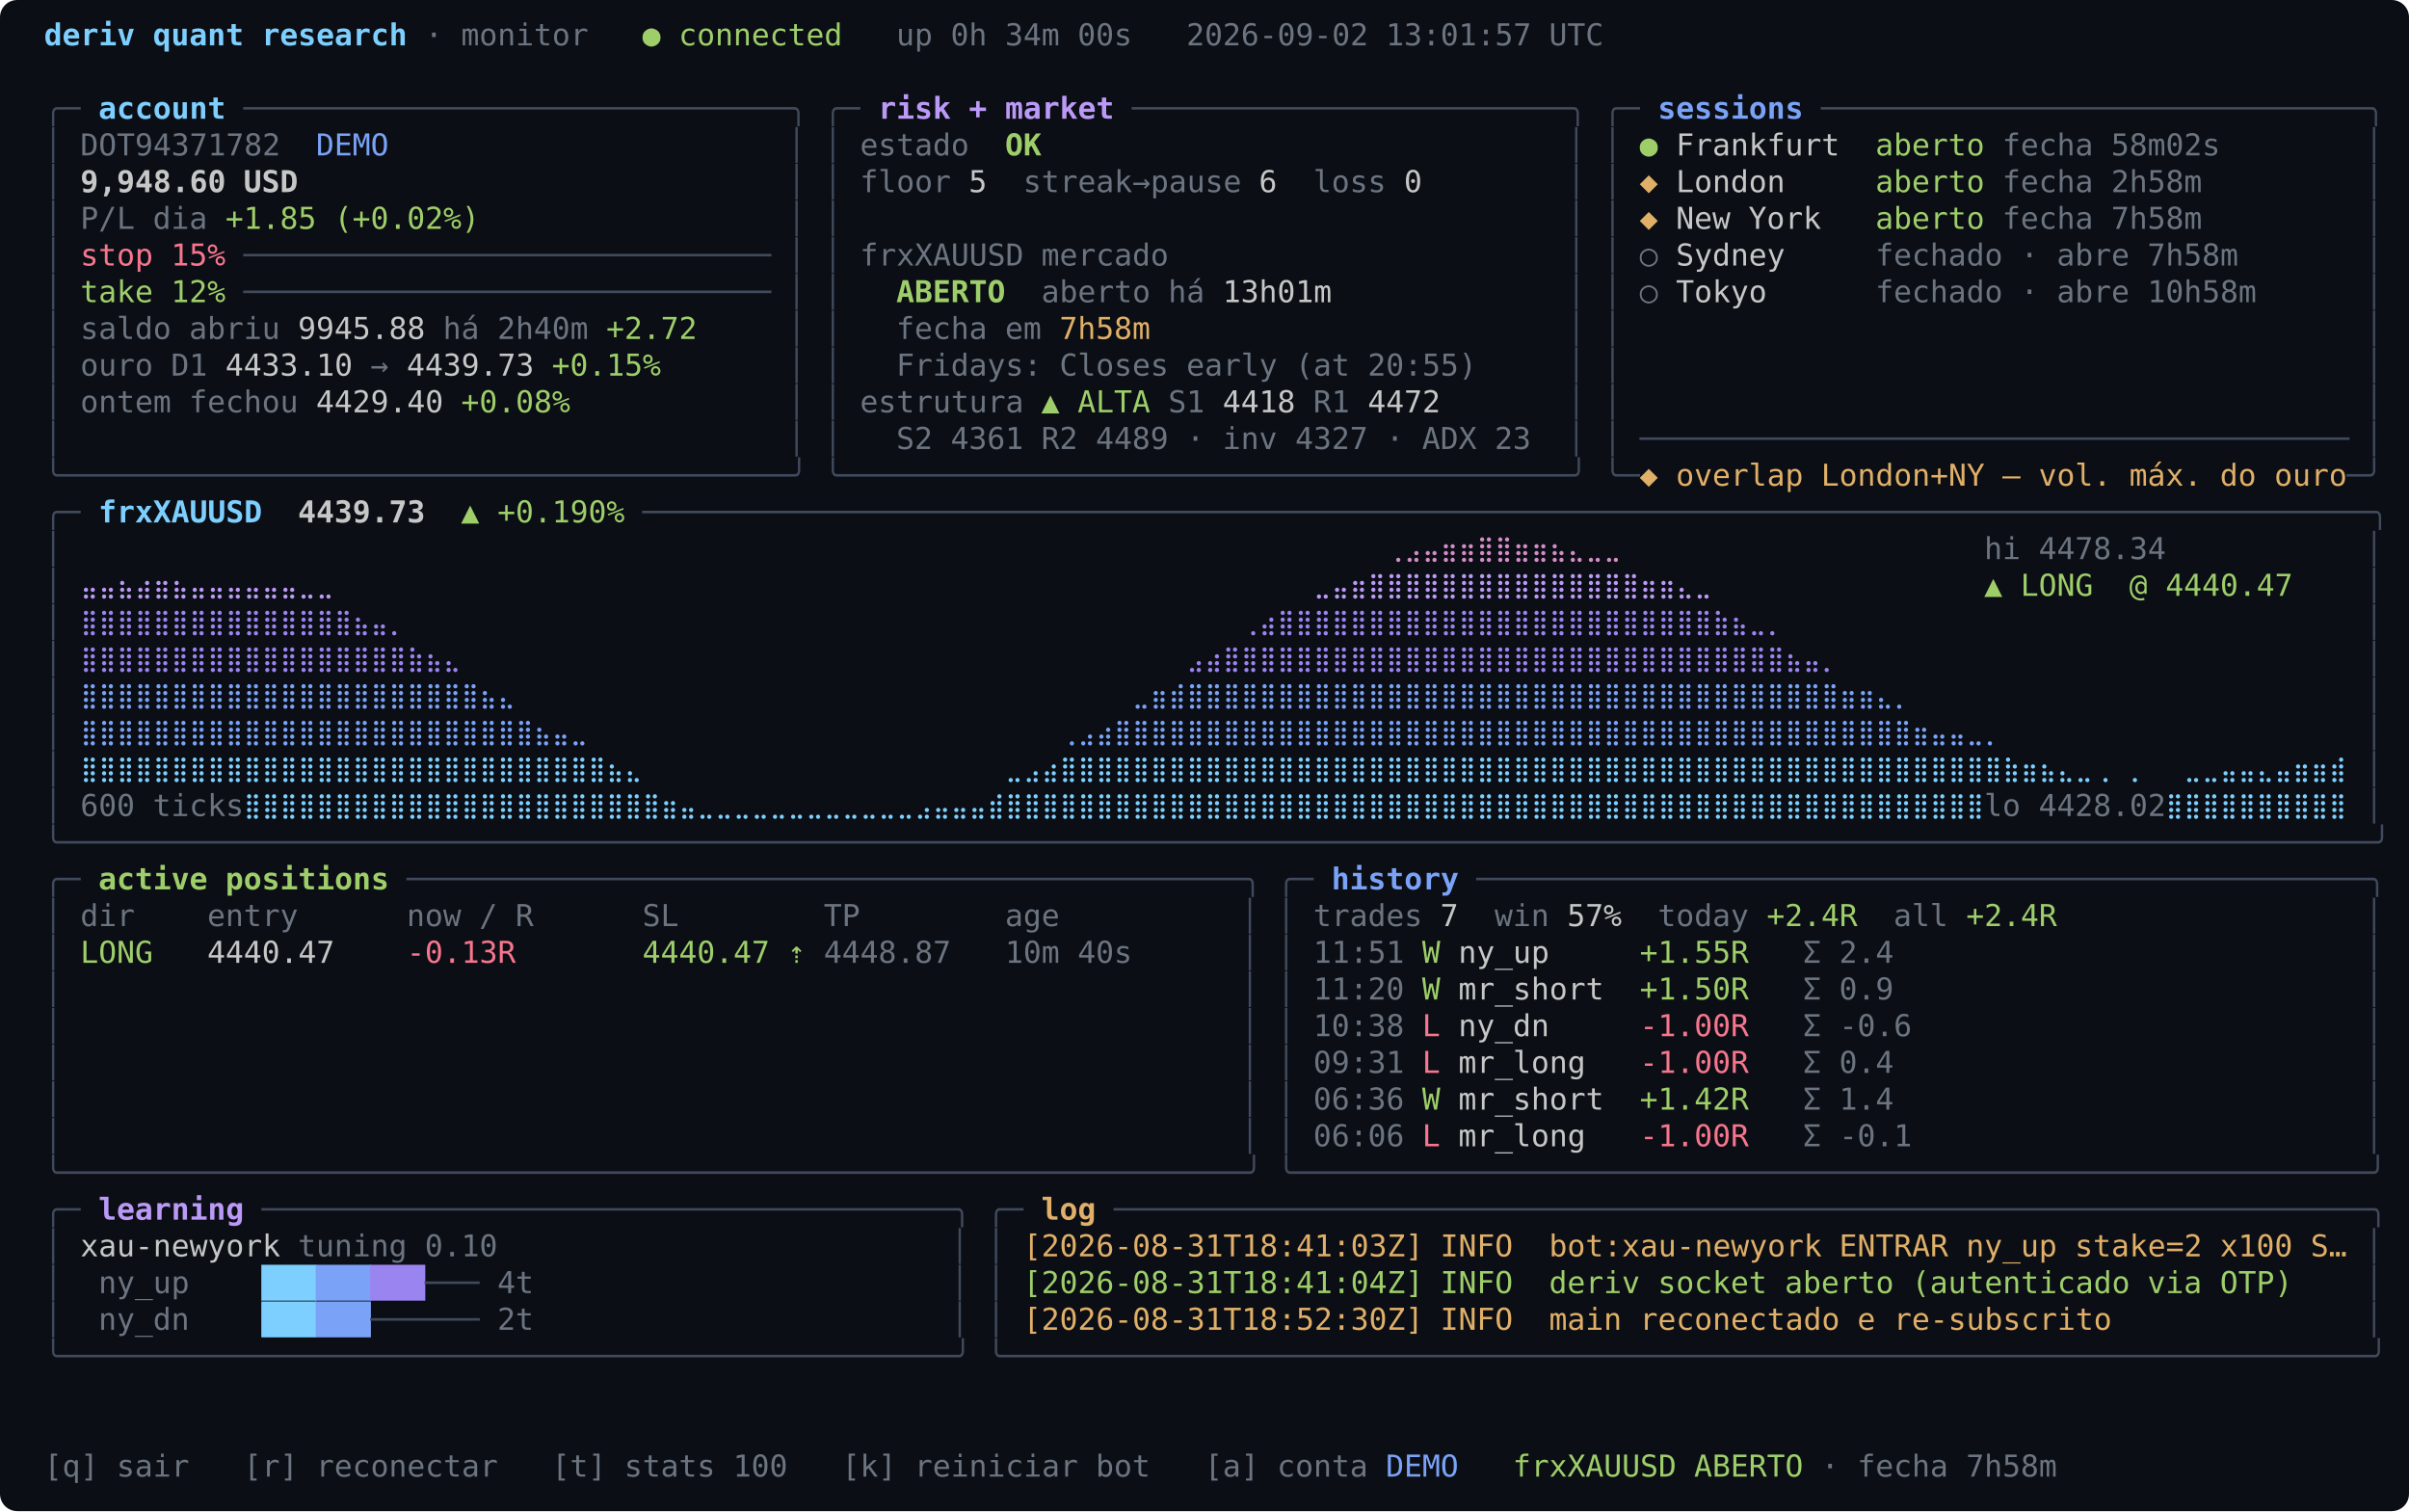
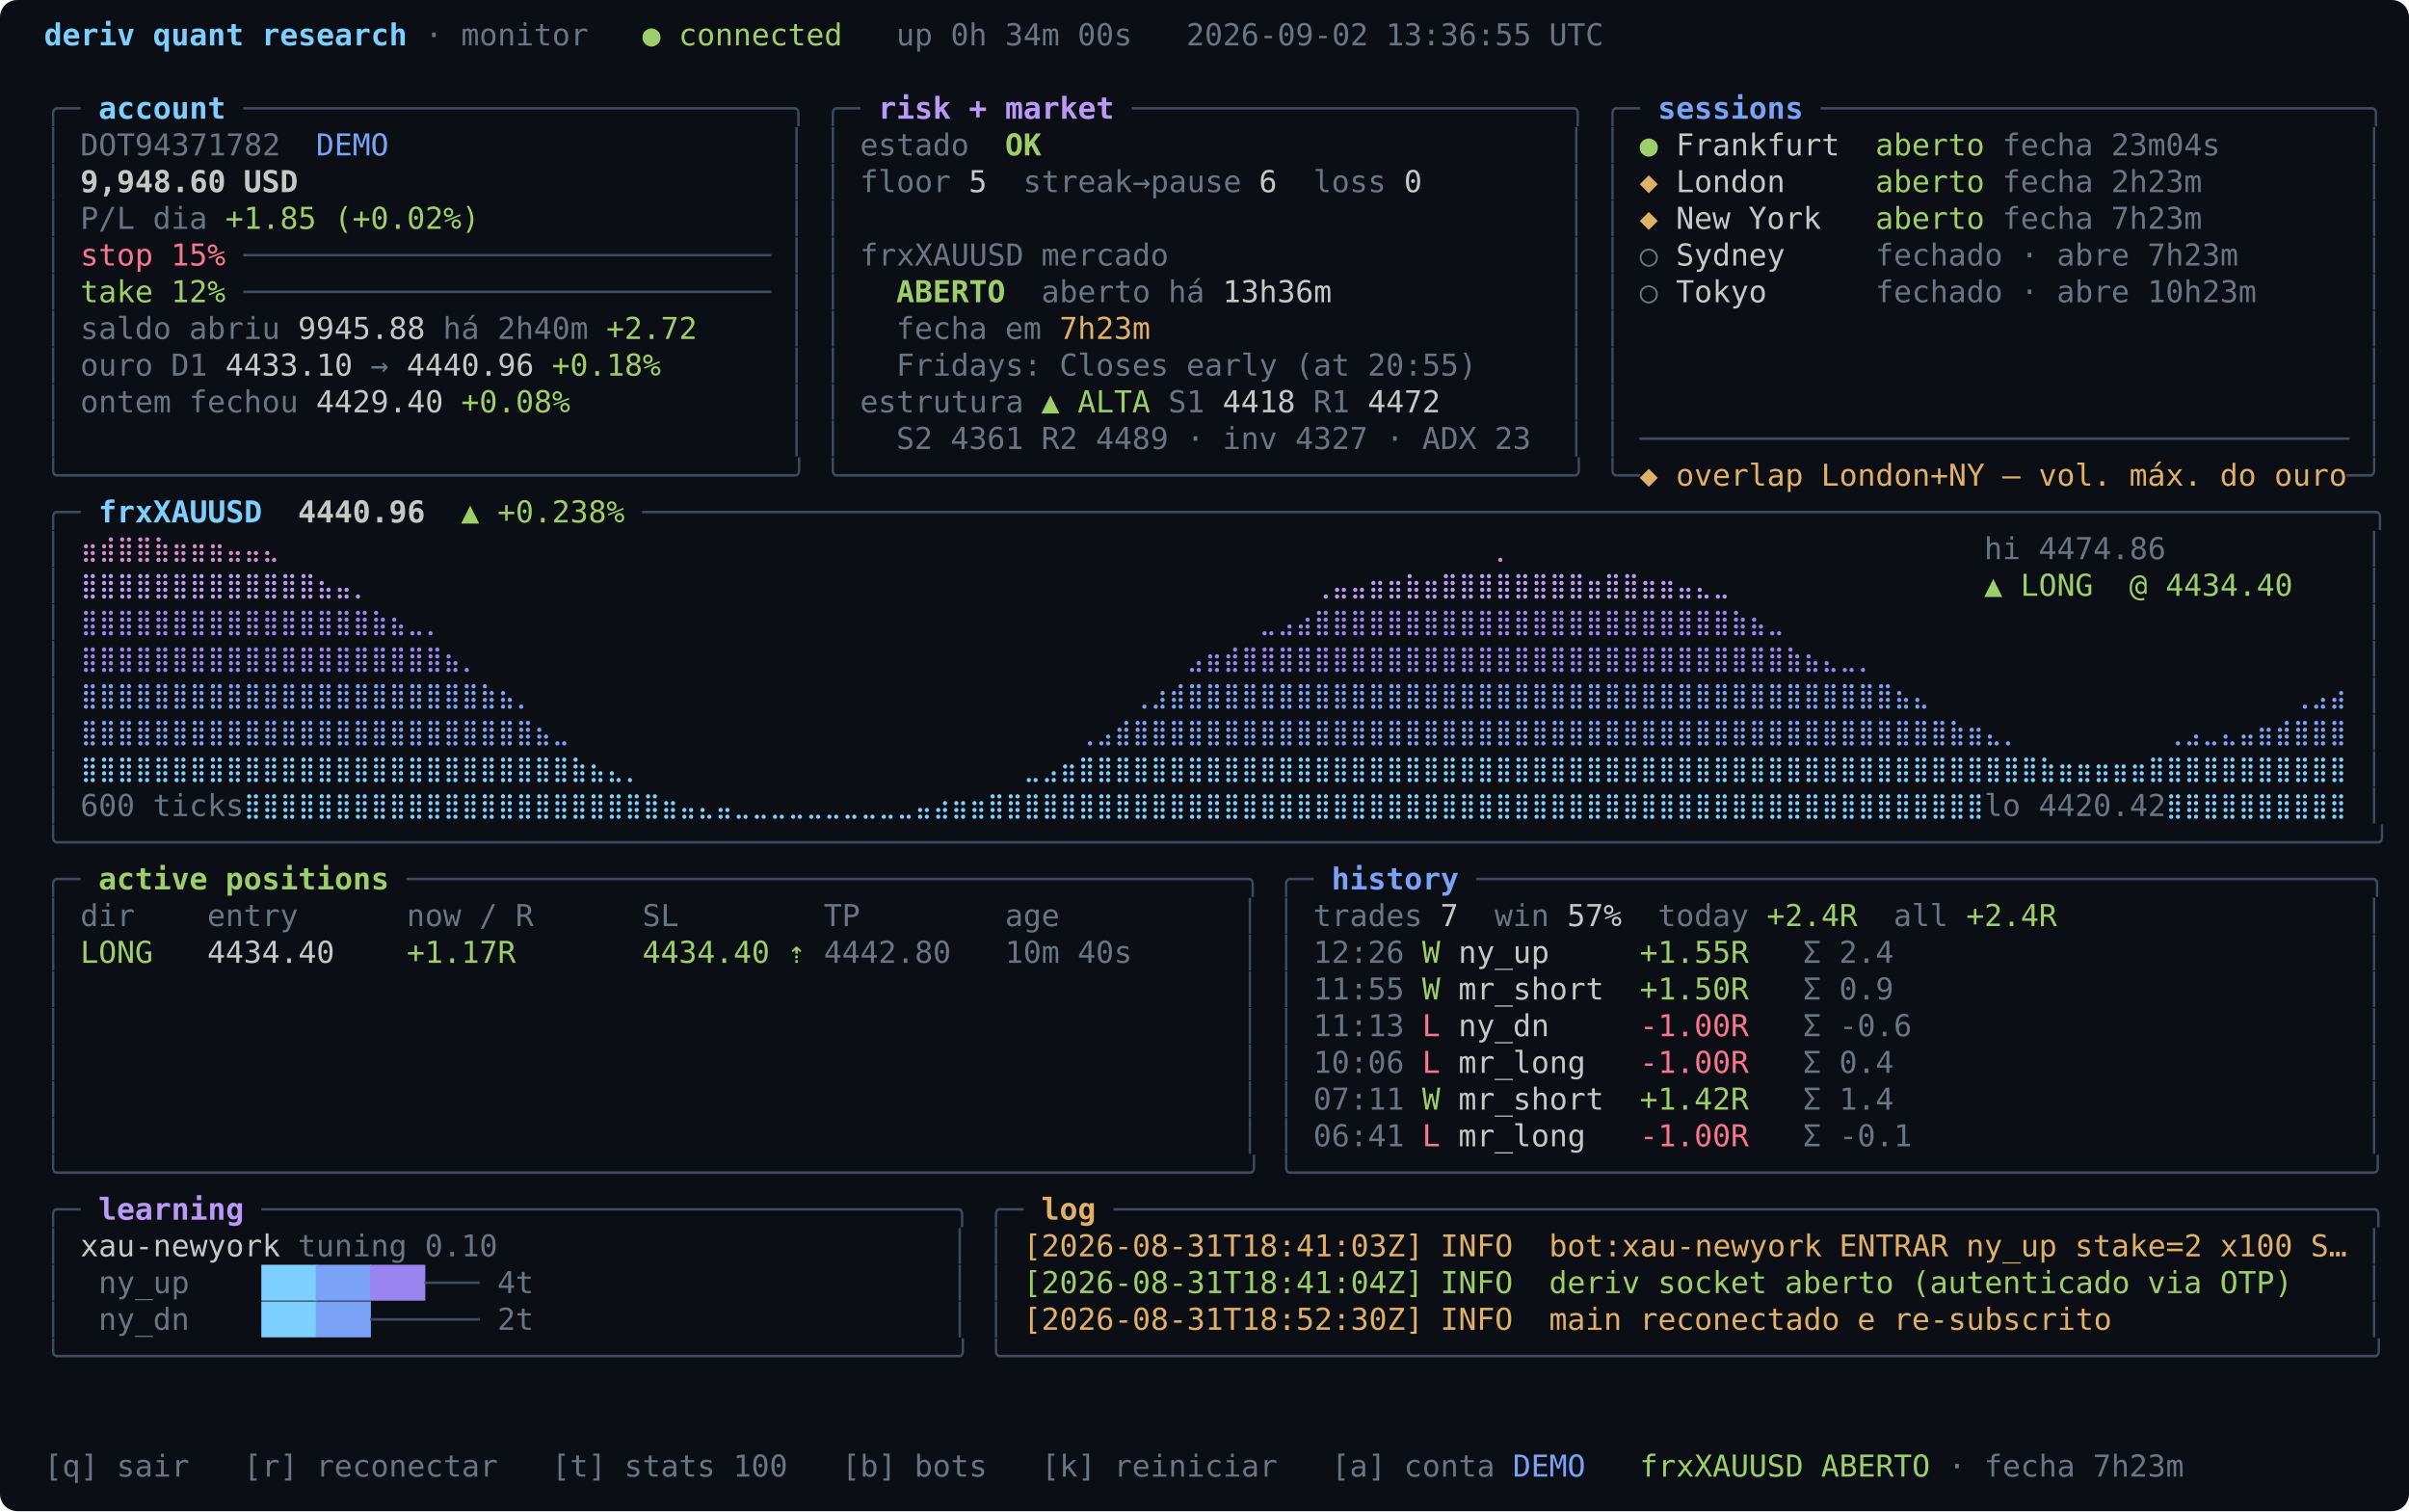
<svg xmlns="http://www.w3.org/2000/svg" width="1116" height="700" viewBox="0 0 1116 700" font-family="ui-monospace, SFMono-Regular, Menlo, Consolas, monospace" font-size="14">
  <rect width="1116" height="700" rx="8" fill="#0b0e14" />
  <g transform="translate(12,8)" xml:space="preserve">
    <text x="8.4" y="13.0" fill="#7dcfff" font-weight="600">deriv</text>
    <text x="58.8" y="13.0" fill="#7dcfff" font-weight="600">quant</text>
    <text x="109.2" y="13.0" fill="#7dcfff" font-weight="600">research</text>
    <text x="184.8" y="13.0" fill="#6b7480">·</text>
    <text x="201.6" y="13.0" fill="#6b7480">monitor</text>
    <text x="285.6" y="13.0" fill="#9ece6a">●</text>
    <text x="302.4" y="13.0" fill="#9ece6a">connected</text>
    <text x="403.2" y="13.0" fill="#6b7480">up</text>
    <text x="428.4" y="13.0" fill="#6b7480">0h</text>
    <text x="453.6" y="13.0" fill="#6b7480">34m</text>
    <text x="487.2" y="13.0" fill="#6b7480">00s</text>
    <text x="537.6" y="13.0" fill="#6b7480">2026-09-02</text>
-     <text x="630.0" y="13.0" fill="#6b7480">13:01:57</text>
+     <text x="630.0" y="13.0" fill="#6b7480">13:36:55</text>
    <text x="705.6" y="13.0" fill="#6b7480">UTC</text>
    <text x="8.4" y="47.0" fill="#404a5c">╭─</text>
    <text x="33.6" y="47.0" fill="#7dcfff" font-weight="600">account</text>
    <text x="100.8" y="47.0" fill="#404a5c">──────────────────────────────╮</text>
    <text x="369.6" y="47.0" fill="#404a5c">╭─</text>
    <text x="394.8" y="47.0" fill="#bb9af7" font-weight="600">risk</text>
    <text x="436.8" y="47.0" fill="#bb9af7" font-weight="600">+</text>
    <text x="453.6" y="47.0" fill="#bb9af7" font-weight="600">market</text>
    <text x="512.4" y="47.0" fill="#404a5c">────────────────────────╮</text>
    <text x="730.8" y="47.0" fill="#404a5c">╭─</text>
    <text x="756.0" y="47.0" fill="#7aa2f7" font-weight="600">sessions</text>
    <text x="831.6" y="47.0" fill="#404a5c">──────────────────────────────╮</text>
    <text x="8.4" y="64.0" fill="#404a5c">│</text>
    <text x="25.2" y="64.0" fill="#6b7480">DOT94371782</text>
    <text x="134.4" y="64.0" fill="#7aa2f7">DEMO</text>
    <text x="352.8" y="64.0" fill="#404a5c">│</text>
    <text x="369.6" y="64.0" fill="#404a5c">│</text>
    <text x="386.4" y="64.0" fill="#6b7480">estado</text>
    <text x="453.6" y="64.0" fill="#9ece6a" font-weight="600">OK</text>
    <text x="714.0" y="64.0" fill="#404a5c">│</text>
    <text x="730.8" y="64.0" fill="#404a5c">│</text>
    <text x="747.6" y="64.0" fill="#9ece6a">●</text>
    <text x="764.4" y="64.0" fill="#c5c8c6">Frankfurt</text>
    <text x="856.8" y="64.0" fill="#9ece6a">aberto</text>
    <text x="915.6" y="64.0" fill="#6b7480">fecha</text>
-     <text x="966.0" y="64.0" fill="#6b7480">58m02s</text>
+     <text x="966.0" y="64.0" fill="#6b7480">23m04s</text>
    <text x="1083.6" y="64.0" fill="#404a5c">│</text>
    <text x="8.4" y="81.0" fill="#404a5c">│</text>
    <text x="25.2" y="81.0" fill="#c5c8c6" font-weight="600">9,948.60</text>
    <text x="100.8" y="81.0" fill="#c5c8c6" font-weight="600">USD</text>
    <text x="352.8" y="81.0" fill="#404a5c">│</text>
    <text x="369.6" y="81.0" fill="#404a5c">│</text>
    <text x="386.4" y="81.0" fill="#6b7480">floor</text>
    <text x="436.8" y="81.0" fill="#c5c8c6">5</text>
    <text x="462.0" y="81.0" fill="#6b7480">streak→pause</text>
    <text x="571.2" y="81.0" fill="#c5c8c6">6</text>
    <text x="596.4" y="81.0" fill="#6b7480">loss</text>
    <text x="638.4" y="81.0" fill="#c5c8c6">0</text>
    <text x="714.0" y="81.0" fill="#404a5c">│</text>
    <text x="730.8" y="81.0" fill="#404a5c">│</text>
    <text x="747.6" y="81.0" fill="#e0af68">◆</text>
    <text x="764.4" y="81.0" fill="#c5c8c6">London</text>
    <text x="856.8" y="81.0" fill="#9ece6a">aberto</text>
    <text x="915.6" y="81.0" fill="#6b7480">fecha</text>
-     <text x="966.0" y="81.0" fill="#6b7480">2h58m</text>
+     <text x="966.0" y="81.0" fill="#6b7480">2h23m</text>
    <text x="1083.6" y="81.0" fill="#404a5c">│</text>
    <text x="8.4" y="98.0" fill="#404a5c">│</text>
    <text x="25.2" y="98.0" fill="#6b7480">P/L</text>
    <text x="58.8" y="98.0" fill="#6b7480">dia</text>
    <text x="92.4" y="98.0" fill="#9ece6a">+1.85</text>
    <text x="142.8" y="98.0" fill="#9ece6a">(+0.02%)</text>
    <text x="352.8" y="98.0" fill="#404a5c">│</text>
    <text x="369.6" y="98.0" fill="#404a5c">│</text>
    <text x="714.0" y="98.0" fill="#404a5c">│</text>
    <text x="730.8" y="98.0" fill="#404a5c">│</text>
    <text x="747.6" y="98.0" fill="#e0af68">◆</text>
    <text x="764.4" y="98.0" fill="#c5c8c6">New</text>
    <text x="798.0" y="98.0" fill="#c5c8c6">York</text>
    <text x="856.8" y="98.0" fill="#9ece6a">aberto</text>
    <text x="915.6" y="98.0" fill="#6b7480">fecha</text>
-     <text x="966.0" y="98.0" fill="#6b7480">7h58m</text>
+     <text x="966.0" y="98.0" fill="#6b7480">7h23m</text>
    <text x="1083.6" y="98.0" fill="#404a5c">│</text>
    <text x="8.4" y="115.0" fill="#404a5c">│</text>
    <text x="25.2" y="115.0" fill="#f7768e">stop</text>
    <text x="67.2" y="115.0" fill="#f7768e">15%</text>
    <text x="100.8" y="115.0" fill="#404a5c">─────────────────────────────</text>
    <text x="352.8" y="115.0" fill="#404a5c">│</text>
    <text x="369.6" y="115.0" fill="#404a5c">│</text>
    <text x="386.4" y="115.0" fill="#6b7480">frxXAUUSD</text>
    <text x="470.4" y="115.0" fill="#6b7480">mercado</text>
    <text x="714.0" y="115.0" fill="#404a5c">│</text>
    <text x="730.8" y="115.0" fill="#404a5c">│</text>
    <text x="747.6" y="115.0" fill="#6b7480">○</text>
    <text x="764.4" y="115.0" fill="#c5c8c6">Sydney</text>
    <text x="856.8" y="115.0" fill="#6b7480">fechado</text>
    <text x="924.0" y="115.0" fill="#6b7480">·</text>
    <text x="940.8" y="115.0" fill="#6b7480">abre</text>
-     <text x="982.8" y="115.0" fill="#6b7480">7h58m</text>
+     <text x="982.8" y="115.0" fill="#6b7480">7h23m</text>
    <text x="1083.6" y="115.0" fill="#404a5c">│</text>
    <text x="8.4" y="132.0" fill="#404a5c">│</text>
    <text x="25.2" y="132.0" fill="#9ece6a">take</text>
    <text x="67.2" y="132.0" fill="#9ece6a">12%</text>
    <text x="100.8" y="132.0" fill="#404a5c">─────────────────────────────</text>
    <text x="352.8" y="132.0" fill="#404a5c">│</text>
    <text x="369.6" y="132.0" fill="#404a5c">│</text>
    <text x="403.2" y="132.0" fill="#9ece6a" font-weight="600">ABERTO</text>
    <text x="470.4" y="132.0" fill="#6b7480">aberto</text>
    <text x="529.2" y="132.0" fill="#6b7480">há</text>
-     <text x="554.4" y="132.0" fill="#c5c8c6">13h01m</text>
+     <text x="554.4" y="132.0" fill="#c5c8c6">13h36m</text>
    <text x="714.0" y="132.0" fill="#404a5c">│</text>
    <text x="730.8" y="132.0" fill="#404a5c">│</text>
    <text x="747.6" y="132.0" fill="#6b7480">○</text>
    <text x="764.4" y="132.0" fill="#c5c8c6">Tokyo</text>
    <text x="856.8" y="132.0" fill="#6b7480">fechado</text>
    <text x="924.0" y="132.0" fill="#6b7480">·</text>
    <text x="940.8" y="132.0" fill="#6b7480">abre</text>
-     <text x="982.8" y="132.0" fill="#6b7480">10h58m</text>
+     <text x="982.8" y="132.0" fill="#6b7480">10h23m</text>
    <text x="1083.6" y="132.0" fill="#404a5c">│</text>
    <text x="8.4" y="149.0" fill="#404a5c">│</text>
    <text x="25.2" y="149.0" fill="#6b7480">saldo</text>
    <text x="75.6" y="149.0" fill="#6b7480">abriu</text>
    <text x="126.0" y="149.0" fill="#c5c8c6">9945.88</text>
    <text x="193.2" y="149.0" fill="#6b7480">há</text>
    <text x="218.4" y="149.0" fill="#6b7480">2h40m</text>
    <text x="268.8" y="149.0" fill="#9ece6a">+2.72</text>
    <text x="352.8" y="149.0" fill="#404a5c">│</text>
    <text x="369.6" y="149.0" fill="#404a5c">│</text>
    <text x="403.2" y="149.0" fill="#6b7480">fecha</text>
    <text x="453.6" y="149.0" fill="#6b7480">em</text>
-     <text x="478.8" y="149.0" fill="#e0af68">7h58m</text>
+     <text x="478.8" y="149.0" fill="#e0af68">7h23m</text>
    <text x="714.0" y="149.0" fill="#404a5c">│</text>
    <text x="730.8" y="149.0" fill="#404a5c">│</text>
    <text x="1083.6" y="149.0" fill="#404a5c">│</text>
    <text x="8.4" y="166.0" fill="#404a5c">│</text>
    <text x="25.2" y="166.0" fill="#6b7480">ouro</text>
    <text x="67.2" y="166.0" fill="#6b7480">D1</text>
    <text x="92.4" y="166.0" fill="#c5c8c6">4433.10</text>
    <text x="159.6" y="166.0" fill="#6b7480">→</text>
-     <text x="176.4" y="166.0" fill="#c5c8c6">4439.73</text>
-     <text x="243.6" y="166.0" fill="#9ece6a">+0.15%</text>
+     <text x="176.4" y="166.0" fill="#c5c8c6">4440.96</text>
+     <text x="243.6" y="166.0" fill="#9ece6a">+0.18%</text>
    <text x="352.8" y="166.0" fill="#404a5c">│</text>
    <text x="369.6" y="166.0" fill="#404a5c">│</text>
    <text x="403.2" y="166.0" fill="#6b7480">Fridays:</text>
    <text x="478.8" y="166.0" fill="#6b7480">Closes</text>
    <text x="537.6" y="166.0" fill="#6b7480">early</text>
    <text x="588.0" y="166.0" fill="#6b7480">(at</text>
    <text x="621.6" y="166.0" fill="#6b7480">20:55)</text>
    <text x="714.0" y="166.0" fill="#404a5c">│</text>
    <text x="730.8" y="166.0" fill="#404a5c">│</text>
    <text x="1083.6" y="166.0" fill="#404a5c">│</text>
    <text x="8.4" y="183.0" fill="#404a5c">│</text>
    <text x="25.2" y="183.0" fill="#6b7480">ontem</text>
    <text x="75.6" y="183.0" fill="#6b7480">fechou</text>
    <text x="134.4" y="183.0" fill="#c5c8c6">4429.40</text>
    <text x="201.6" y="183.0" fill="#9ece6a">+0.08%</text>
    <text x="352.8" y="183.0" fill="#404a5c">│</text>
    <text x="369.6" y="183.0" fill="#404a5c">│</text>
    <text x="386.4" y="183.0" fill="#6b7480">estrutura</text>
    <text x="470.4" y="183.0" fill="#9ece6a">▲</text>
    <text x="487.2" y="183.0" fill="#9ece6a">ALTA</text>
    <text x="529.2" y="183.0" fill="#6b7480">S1</text>
    <text x="554.4" y="183.0" fill="#c5c8c6">4418</text>
    <text x="596.4" y="183.0" fill="#6b7480">R1</text>
    <text x="621.6" y="183.0" fill="#c5c8c6">4472</text>
    <text x="714.0" y="183.0" fill="#404a5c">│</text>
    <text x="730.8" y="183.0" fill="#404a5c">│</text>
    <text x="1083.6" y="183.0" fill="#404a5c">│</text>
    <text x="8.4" y="200.0" fill="#404a5c">│</text>
    <text x="352.8" y="200.0" fill="#404a5c">│</text>
    <text x="369.6" y="200.0" fill="#404a5c">│</text>
    <text x="403.2" y="200.0" fill="#6b7480">S2</text>
    <text x="428.4" y="200.0" fill="#6b7480">4361</text>
    <text x="470.4" y="200.0" fill="#6b7480">R2</text>
    <text x="495.6" y="200.0" fill="#6b7480">4489</text>
    <text x="537.6" y="200.0" fill="#6b7480">·</text>
    <text x="554.4" y="200.0" fill="#6b7480">inv</text>
    <text x="588.0" y="200.0" fill="#6b7480">4327</text>
    <text x="630.0" y="200.0" fill="#6b7480">·</text>
    <text x="646.8" y="200.0" fill="#6b7480">ADX</text>
    <text x="680.4" y="200.0" fill="#6b7480">23</text>
    <text x="714.0" y="200.0" fill="#404a5c">│</text>
    <text x="730.8" y="200.0" fill="#404a5c">│</text>
    <text x="747.6" y="200.0" fill="#404a5c">───────────────────────────────────────</text>
    <text x="1083.6" y="200.0" fill="#404a5c">│</text>
    <text x="8.4" y="217.0" fill="#404a5c">╰────────────────────────────────────────╯</text>
    <text x="369.6" y="217.0" fill="#404a5c">╰────────────────────────────────────────╯</text>
    <text x="730.8" y="217.0" fill="#404a5c">╰─</text>
    <text x="747.6" y="217.0" fill="#e0af68">◆</text>
    <text x="764.4" y="217.0" fill="#e0af68">overlap</text>
    <text x="831.6" y="217.0" fill="#e0af68">London+NY</text>
    <text x="915.6" y="217.0" fill="#e0af68">—</text>
    <text x="932.4" y="217.0" fill="#e0af68">vol.</text>
    <text x="974.4" y="217.0" fill="#e0af68">máx.</text>
    <text x="1016.4" y="217.0" fill="#e0af68">do</text>
    <text x="1041.6" y="217.0" fill="#e0af68">ouro</text>
    <text x="1075.2" y="217.0" fill="#404a5c">─╯</text>
    <text x="8.4" y="234.0" fill="#404a5c">╭─</text>
    <text x="33.6" y="234.0" fill="#7dcfff" font-weight="600">frxXAUUSD</text>
-     <text x="126.0" y="234.0" fill="#c5c8c6" font-weight="600">4439.73</text>
+     <text x="126.0" y="234.0" fill="#c5c8c6" font-weight="600">4440.96</text>
    <text x="201.6" y="234.0" fill="#9ece6a">▲</text>
-     <text x="218.4" y="234.0" fill="#9ece6a">+0.190%</text>
+     <text x="218.4" y="234.0" fill="#9ece6a">+0.238%</text>
    <text x="285.6" y="234.0" fill="#404a5c">───────────────────────────────────────────────────────────────────────────────────────────────╮</text>
    <text x="8.4" y="251.0" fill="#404a5c">│</text>
-     <text x="630.0" y="251.0" fill="#d68cc8">⢀⣠⣤⣶⣶⣿⣿⣶⣶⣦⣄⣀⣀</text>
+     <text x="25.2" y="251.0" fill="#d68cc8">⣶⣾⣿⣿⣷⣶⣶⣶⣤⣤⣄</text>
+     <text x="680.4" y="251.0" fill="#d68cc8">⡀</text>
    <text x="907.2" y="251.0" fill="#6b7480">hi</text>
-     <text x="932.4" y="251.0" fill="#6b7480">4478.34</text>
+     <text x="932.4" y="251.0" fill="#6b7480">4474.86</text>
    <text x="1083.6" y="251.0" fill="#404a5c">│</text>
    <text x="8.4" y="268.0" fill="#404a5c">│</text>
-     <text x="25.2" y="268.0" fill="#bb9af7">⣤⣤⣦⣴⣶⣦⣤⣤⣤⣤⣤⣤⣀⣀</text>
-     <text x="596.4" y="268.0" fill="#bb9af7">⣀⣤⣶⣿⣿⣿⣿⣿⣿⣿⣿⣿⣿⣿⣿⣿⣿⣿⣶⣶⣄⣀</text>
+     <text x="25.2" y="268.0" fill="#bb9af7">⣿⣿⣿⣿⣿⣿⣿⣿⣿⣿⣿⣿⣿⣦⣤⡀</text>
+     <text x="596.4" y="268.0" fill="#bb9af7">⢀⣤⣤⣶⣶⣷⣶⣿⣿⣿⣿⣿⣿⣿⣿⣶⣿⣿⣶⣶⣤⣄⣀</text>
    <text x="907.2" y="268.0" fill="#9ece6a">▲</text>
    <text x="924.0" y="268.0" fill="#9ece6a">LONG</text>
    <text x="974.4" y="268.0" fill="#9ece6a">@</text>
-     <text x="991.2" y="268.0" fill="#9ece6a">4440.47</text>
+     <text x="991.2" y="268.0" fill="#9ece6a">4434.40</text>
    <text x="1083.6" y="268.0" fill="#404a5c">│</text>
    <text x="8.4" y="285.0" fill="#404a5c">│</text>
-     <text x="25.2" y="285.0" fill="#9a84f0">⣿⣿⣿⣿⣿⣿⣿⣿⣿⣿⣿⣿⣿⣿⣿⣦⣤⡀</text>
-     <text x="562.8" y="285.0" fill="#9a84f0">⢀⣴⣿⣿⣿⣿⣿⣿⣿⣿⣿⣿⣿⣿⣿⣿⣿⣿⣿⣿⣿⣿⣿⣿⣿⣿⣷⣦⣀⡀</text>
+     <text x="25.2" y="285.0" fill="#9a84f0">⣿⣿⣿⣿⣿⣿⣿⣿⣿⣿⣿⣿⣿⣿⣿⣿⣷⣦⣀⡀</text>
+     <text x="571.2" y="285.0" fill="#9a84f0">⣀⣠⣴⣿⣿⣿⣿⣿⣿⣿⣿⣿⣿⣿⣿⣿⣿⣿⣿⣿⣿⣿⣿⣿⣿⣿⣷⣦⣀</text>
    <text x="1083.6" y="285.0" fill="#404a5c">│</text>
    <text x="8.4" y="302.0" fill="#404a5c">│</text>
-     <text x="25.2" y="302.0" fill="#9a84f0">⣿⣿⣿⣿⣿⣿⣿⣿⣿⣿⣿⣿⣿⣿⣿⣿⣿⣿⣷⣦⣄</text>
-     <text x="537.6" y="302.0" fill="#9a84f0">⣠⣴⣿⣿⣿⣿⣿⣿⣿⣿⣿⣿⣿⣿⣿⣿⣿⣿⣿⣿⣿⣿⣿⣿⣿⣿⣿⣿⣿⣿⣿⣿⣿⣦⣤⡀</text>
+     <text x="25.2" y="302.0" fill="#9a84f0">⣿⣿⣿⣿⣿⣿⣿⣿⣿⣿⣿⣿⣿⣿⣿⣿⣿⣿⣿⣿⣦⡀</text>
+     <text x="537.6" y="302.0" fill="#9a84f0">⣠⣶⣾⣿⣿⣿⣿⣿⣿⣿⣿⣿⣿⣿⣿⣿⣿⣿⣿⣿⣿⣿⣿⣿⣿⣿⣿⣿⣿⣿⣿⣿⣿⣷⣦⣄⣀⡀</text>
    <text x="1083.6" y="302.0" fill="#404a5c">│</text>
    <text x="8.4" y="319.0" fill="#404a5c">│</text>
-     <text x="25.2" y="319.0" fill="#7aa2f7">⣿⣿⣿⣿⣿⣿⣿⣿⣿⣿⣿⣿⣿⣿⣿⣿⣿⣿⣿⣿⣿⣿⣦⣄</text>
-     <text x="512.4" y="319.0" fill="#7aa2f7">⣀⣶⣾⣿⣿⣿⣿⣿⣿⣿⣿⣿⣿⣿⣿⣿⣿⣿⣿⣿⣿⣿⣿⣿⣿⣿⣿⣿⣿⣿⣿⣿⣿⣿⣿⣿⣿⣿⣿⣶⣶⣄⡀</text>
+     <text x="25.2" y="319.0" fill="#7aa2f7">⣿⣿⣿⣿⣿⣿⣿⣿⣿⣿⣿⣿⣿⣿⣿⣿⣿⣿⣿⣿⣿⣿⣷⣦⡀</text>
+     <text x="512.4" y="319.0" fill="#7aa2f7">⢀⣰⣾⣿⣿⣿⣿⣿⣿⣿⣿⣿⣿⣿⣿⣿⣿⣿⣿⣿⣿⣿⣿⣿⣿⣿⣿⣿⣿⣿⣿⣿⣿⣿⣿⣿⣿⣿⣿⣿⣿⣿⣦⣄</text>
+     <text x="1050.0" y="319.0" fill="#7aa2f7">⢀⣠⣴</text>
    <text x="1083.6" y="319.0" fill="#404a5c">│</text>
    <text x="8.4" y="336.0" fill="#404a5c">│</text>
-     <text x="25.2" y="336.0" fill="#7aa2f7">⣿⣿⣿⣿⣿⣿⣿⣿⣿⣿⣿⣿⣿⣿⣿⣿⣿⣿⣿⣿⣿⣿⣿⣿⣿⣦⣤⣀</text>
-     <text x="478.8" y="336.0" fill="#7aa2f7">⢀⣠⣴⣿⣿⣿⣿⣿⣿⣿⣿⣿⣿⣿⣿⣿⣿⣿⣿⣿⣿⣿⣿⣿⣿⣿⣿⣿⣿⣿⣿⣿⣿⣿⣿⣿⣿⣿⣿⣿⣿⣿⣿⣿⣿⣿⣿⣶⣤⣤⣀⡀</text>
+     <text x="25.2" y="336.0" fill="#7aa2f7">⣿⣿⣿⣿⣿⣿⣿⣿⣿⣿⣿⣿⣿⣿⣿⣿⣿⣿⣿⣿⣿⣿⣿⣿⣿⣦⣀</text>
+     <text x="487.2" y="336.0" fill="#7aa2f7">⢀⣠⣾⣿⣿⣿⣿⣿⣿⣿⣿⣿⣿⣿⣿⣿⣿⣿⣿⣿⣿⣿⣿⣿⣿⣿⣿⣿⣿⣿⣿⣿⣿⣿⣿⣿⣿⣿⣿⣿⣿⣿⣿⣿⣿⣿⣿⣿⣷⣶⣄⡀</text>
+     <text x="991.2" y="336.0" fill="#7aa2f7">⢀⣠⣀⣄⣤⣶⣾⣿⣿⣿</text>
    <text x="1083.6" y="336.0" fill="#404a5c">│</text>
    <text x="8.4" y="353.0" fill="#404a5c">│</text>
-     <text x="25.2" y="353.0" fill="#7dcfff">⣿⣿⣿⣿⣿⣿⣿⣿⣿⣿⣿⣿⣿⣿⣿⣿⣿⣿⣿⣿⣿⣿⣿⣿⣿⣿⣿⣿⣿⣦⣄</text>
-     <text x="453.6" y="353.0" fill="#7dcfff">⣀⣠⣴⣿⣿⣿⣿⣿⣿⣿⣿⣿⣿⣿⣿⣿⣿⣿⣿⣿⣿⣿⣿⣿⣿⣿⣿⣿⣿⣿⣿⣿⣿⣿⣿⣿⣿⣿⣿⣿⣿⣿⣿⣿⣿⣿⣿⣿⣿⣿⣿⣿⣿⣿⣿⣷⣶⣦⣄⣀⢀</text>
-     <text x="974.4" y="353.0" fill="#7dcfff">⡀</text>
-     <text x="999.6" y="353.0" fill="#7dcfff">⣀⣀⣤⣤⣄⣤⣶⣶⣾</text>
+     <text x="25.2" y="353.0" fill="#7dcfff">⣿⣿⣿⣿⣿⣿⣿⣿⣿⣿⣿⣿⣿⣿⣿⣿⣿⣿⣿⣿⣿⣿⣿⣿⣿⣿⣿⣷⣦⣄⡀</text>
+     <text x="462.0" y="353.0" fill="#7dcfff">⣀⣠⣶⣿⣿⣿⣿⣿⣿⣿⣿⣿⣿⣿⣿⣿⣿⣿⣿⣿⣿⣿⣿⣿⣿⣿⣿⣿⣿⣿⣿⣿⣿⣿⣿⣿⣿⣿⣿⣿⣿⣿⣿⣿⣿⣿⣿⣿⣿⣿⣿⣿⣿⣿⣿⣿⣷⣶⣶⣶⣶⣶⣿⣿⣿⣿⣿⣿⣿⣿⣿⣿⣿</text>
    <text x="1083.6" y="353.0" fill="#404a5c">│</text>
    <text x="8.4" y="370.0" fill="#404a5c">│</text>
    <text x="25.2" y="370.0" fill="#6b7480">600</text>
    <text x="58.8" y="370.0" fill="#6b7480">ticks</text>
-     <text x="100.8" y="370.0" fill="#7dcfff">⣿⣿⣿⣿⣿⣿⣿⣿⣿⣿⣿⣿⣿⣿⣿⣿⣿⣿⣿⣿⣿⣿⣿⣶⣤⣀⣀⣀⣀⣀⣀⣀⣀⣀⣀⣀⣀⣠⣤⣤⣤⣾⣿⣿⣿⣿⣿⣿⣿⣿⣿⣿⣿⣿⣿⣿⣿⣿⣿⣿⣿⣿⣿⣿⣿⣿⣿⣿⣿⣿⣿⣿⣿⣿⣿⣿⣿⣿⣿⣿⣿⣿⣿⣿⣿⣿⣿⣿⣿⣿⣿⣿⣿⣿⣿⣿</text>
+     <text x="100.8" y="370.0" fill="#7dcfff">⣿⣿⣿⣿⣿⣿⣿⣿⣿⣿⣿⣿⣿⣿⣿⣿⣿⣿⣿⣿⣿⣿⣿⣶⣤⣄⣤⣀⣀⣀⣀⣀⣀⣀⣀⣀⣀⣤⣴⣶⣶⣿⣿⣿⣿⣿⣿⣿⣿⣿⣿⣿⣿⣿⣿⣿⣿⣿⣿⣿⣿⣿⣿⣿⣿⣿⣿⣿⣿⣿⣿⣿⣿⣿⣿⣿⣿⣿⣿⣿⣿⣿⣿⣿⣿⣿⣿⣿⣿⣿⣿⣿⣿⣿⣿⣿</text>
    <text x="907.2" y="370.0" fill="#6b7480">lo</text>
-     <text x="932.4" y="370.0" fill="#6b7480">4428.02</text>
+     <text x="932.4" y="370.0" fill="#6b7480">4420.42</text>
    <text x="991.2" y="370.0" fill="#7dcfff">⣿⣿⣿⣿⣿⣿⣿⣿⣿⣿</text>
    <text x="1083.6" y="370.0" fill="#404a5c">│</text>
    <text x="8.4" y="387.0" fill="#404a5c">╰───────────────────────────────────────────────────────────────────────────────────────────────────────────────────────────────╯</text>
    <text x="8.4" y="404.0" fill="#404a5c">╭─</text>
    <text x="33.6" y="404.0" fill="#9ece6a" font-weight="600">active</text>
    <text x="92.4" y="404.0" fill="#9ece6a" font-weight="600">positions</text>
    <text x="176.4" y="404.0" fill="#404a5c">──────────────────────────────────────────────╮</text>
    <text x="579.6" y="404.0" fill="#404a5c">╭─</text>
    <text x="604.8" y="404.0" fill="#7aa2f7" font-weight="600">history</text>
    <text x="672.0" y="404.0" fill="#404a5c">─────────────────────────────────────────────────╮</text>
    <text x="8.4" y="421.0" fill="#404a5c">│</text>
    <text x="25.2" y="421.0" fill="#6b7480">dir</text>
    <text x="84.0" y="421.0" fill="#6b7480">entry</text>
    <text x="176.4" y="421.0" fill="#6b7480">now</text>
    <text x="210.0" y="421.0" fill="#6b7480">/</text>
    <text x="226.8" y="421.0" fill="#6b7480">R</text>
    <text x="285.6" y="421.0" fill="#6b7480">SL</text>
    <text x="369.6" y="421.0" fill="#6b7480">TP</text>
    <text x="453.6" y="421.0" fill="#6b7480">age</text>
    <text x="562.8" y="421.0" fill="#404a5c">│</text>
    <text x="579.6" y="421.0" fill="#404a5c">│</text>
    <text x="596.4" y="421.0" fill="#6b7480">trades</text>
    <text x="655.2" y="421.0" fill="#c5c8c6">7</text>
    <text x="680.4" y="421.0" fill="#6b7480">win</text>
    <text x="714.0" y="421.0" fill="#c5c8c6">57%</text>
    <text x="756.0" y="421.0" fill="#6b7480">today</text>
    <text x="806.4" y="421.0" fill="#9ece6a">+2.4R</text>
    <text x="865.2" y="421.0" fill="#6b7480">all</text>
    <text x="898.8" y="421.0" fill="#9ece6a">+2.4R</text>
    <text x="1083.6" y="421.0" fill="#404a5c">│</text>
    <text x="8.4" y="438.0" fill="#404a5c">│</text>
    <text x="25.2" y="438.0" fill="#9ece6a">LONG</text>
-     <text x="84.0" y="438.0" fill="#c5c8c6">4440.47</text>
-     <text x="176.4" y="438.0" fill="#f7768e">-0.13R</text>
-     <text x="285.6" y="438.0" fill="#9ece6a">4440.47</text>
+     <text x="84.0" y="438.0" fill="#c5c8c6">4434.40</text>
+     <text x="176.4" y="438.0" fill="#9ece6a">+1.17R</text>
+     <text x="285.6" y="438.0" fill="#9ece6a">4434.40</text>
    <text x="352.8" y="438.0" fill="#9ece6a">⇡</text>
-     <text x="369.6" y="438.0" fill="#6b7480">4448.87</text>
+     <text x="369.6" y="438.0" fill="#6b7480">4442.80</text>
    <text x="453.6" y="438.0" fill="#6b7480">10m</text>
    <text x="487.2" y="438.0" fill="#6b7480">40s</text>
    <text x="562.8" y="438.0" fill="#404a5c">│</text>
    <text x="579.6" y="438.0" fill="#404a5c">│</text>
-     <text x="596.4" y="438.0" fill="#6b7480">11:51</text>
+     <text x="596.4" y="438.0" fill="#6b7480">12:26</text>
    <text x="646.8" y="438.0" fill="#9ece6a">W</text>
    <text x="663.6" y="438.0" fill="#c5c8c6">ny_up</text>
    <text x="747.6" y="438.0" fill="#9ece6a">+1.55R</text>
    <text x="823.2" y="438.0" fill="#6b7480">Σ</text>
    <text x="840.0" y="438.0" fill="#6b7480">2.4</text>
    <text x="1083.6" y="438.0" fill="#404a5c">│</text>
    <text x="8.4" y="455.0" fill="#404a5c">│</text>
    <text x="562.8" y="455.0" fill="#404a5c">│</text>
    <text x="579.6" y="455.0" fill="#404a5c">│</text>
-     <text x="596.4" y="455.0" fill="#6b7480">11:20</text>
+     <text x="596.4" y="455.0" fill="#6b7480">11:55</text>
    <text x="646.8" y="455.0" fill="#9ece6a">W</text>
    <text x="663.6" y="455.0" fill="#c5c8c6">mr_short</text>
    <text x="747.6" y="455.0" fill="#9ece6a">+1.50R</text>
    <text x="823.2" y="455.0" fill="#6b7480">Σ</text>
    <text x="840.0" y="455.0" fill="#6b7480">0.9</text>
    <text x="1083.6" y="455.0" fill="#404a5c">│</text>
    <text x="8.4" y="472.0" fill="#404a5c">│</text>
    <text x="562.8" y="472.0" fill="#404a5c">│</text>
    <text x="579.6" y="472.0" fill="#404a5c">│</text>
-     <text x="596.4" y="472.0" fill="#6b7480">10:38</text>
+     <text x="596.4" y="472.0" fill="#6b7480">11:13</text>
    <text x="646.8" y="472.0" fill="#f7768e">L</text>
    <text x="663.6" y="472.0" fill="#c5c8c6">ny_dn</text>
    <text x="747.6" y="472.0" fill="#f7768e">-1.00R</text>
    <text x="823.2" y="472.0" fill="#6b7480">Σ</text>
    <text x="840.0" y="472.0" fill="#6b7480">-0.6</text>
    <text x="1083.6" y="472.0" fill="#404a5c">│</text>
    <text x="8.4" y="489.0" fill="#404a5c">│</text>
    <text x="562.8" y="489.0" fill="#404a5c">│</text>
    <text x="579.6" y="489.0" fill="#404a5c">│</text>
-     <text x="596.4" y="489.0" fill="#6b7480">09:31</text>
+     <text x="596.4" y="489.0" fill="#6b7480">10:06</text>
    <text x="646.8" y="489.0" fill="#f7768e">L</text>
    <text x="663.6" y="489.0" fill="#c5c8c6">mr_long</text>
    <text x="747.6" y="489.0" fill="#f7768e">-1.00R</text>
    <text x="823.2" y="489.0" fill="#6b7480">Σ</text>
    <text x="840.0" y="489.0" fill="#6b7480">0.4</text>
    <text x="1083.6" y="489.0" fill="#404a5c">│</text>
    <text x="8.4" y="506.0" fill="#404a5c">│</text>
    <text x="562.8" y="506.0" fill="#404a5c">│</text>
    <text x="579.6" y="506.0" fill="#404a5c">│</text>
-     <text x="596.4" y="506.0" fill="#6b7480">06:36</text>
+     <text x="596.4" y="506.0" fill="#6b7480">07:11</text>
    <text x="646.8" y="506.0" fill="#9ece6a">W</text>
    <text x="663.6" y="506.0" fill="#c5c8c6">mr_short</text>
    <text x="747.6" y="506.0" fill="#9ece6a">+1.42R</text>
    <text x="823.2" y="506.0" fill="#6b7480">Σ</text>
    <text x="840.0" y="506.0" fill="#6b7480">1.4</text>
    <text x="1083.6" y="506.0" fill="#404a5c">│</text>
    <text x="8.4" y="523.0" fill="#404a5c">│</text>
    <text x="562.8" y="523.0" fill="#404a5c">│</text>
    <text x="579.6" y="523.0" fill="#404a5c">│</text>
-     <text x="596.4" y="523.0" fill="#6b7480">06:06</text>
+     <text x="596.4" y="523.0" fill="#6b7480">06:41</text>
    <text x="646.8" y="523.0" fill="#f7768e">L</text>
    <text x="663.6" y="523.0" fill="#c5c8c6">mr_long</text>
    <text x="747.6" y="523.0" fill="#f7768e">-1.00R</text>
    <text x="823.2" y="523.0" fill="#6b7480">Σ</text>
    <text x="840.0" y="523.0" fill="#6b7480">-0.1</text>
    <text x="1083.6" y="523.0" fill="#404a5c">│</text>
    <text x="8.4" y="540.0" fill="#404a5c">╰─────────────────────────────────────────────────────────────────╯</text>
    <text x="579.6" y="540.0" fill="#404a5c">╰───────────────────────────────────────────────────────────╯</text>
    <text x="8.4" y="557.0" fill="#404a5c">╭─</text>
    <text x="33.6" y="557.0" fill="#bb9af7" font-weight="600">learning</text>
    <text x="109.2" y="557.0" fill="#404a5c">──────────────────────────────────────╮</text>
    <text x="445.2" y="557.0" fill="#404a5c">╭─</text>
    <text x="470.4" y="557.0" fill="#e0af68" font-weight="600">log</text>
    <text x="504.0" y="557.0" fill="#404a5c">─────────────────────────────────────────────────────────────────────╮</text>
    <text x="8.4" y="574.0" fill="#404a5c">│</text>
    <text x="25.2" y="574.0" fill="#c5c8c6">xau-newyork</text>
    <text x="126.0" y="574.0" fill="#6b7480">tuning</text>
    <text x="184.8" y="574.0" fill="#6b7480">0.10</text>
    <text x="428.4" y="574.0" fill="#404a5c">│</text>
    <text x="445.2" y="574.0" fill="#404a5c">│</text>
    <text x="462.0" y="574.0" fill="#e0af68">[2026-08-31T18:41:03Z]</text>
    <text x="655.2" y="574.0" fill="#e0af68">INFO</text>
    <text x="705.6" y="574.0" fill="#e0af68">bot:xau-newyork</text>
    <text x="840.0" y="574.0" fill="#e0af68">ENTRAR</text>
    <text x="898.8" y="574.0" fill="#e0af68">ny_up</text>
    <text x="949.2" y="574.0" fill="#e0af68">stake=2</text>
    <text x="1016.4" y="574.0" fill="#e0af68">x100</text>
    <text x="1058.4" y="574.0" fill="#e0af68">S…</text>
    <text x="1083.6" y="574.0" fill="#404a5c">│</text>
    <text x="8.4" y="591.0" fill="#404a5c">│</text>
    <text x="33.6" y="591.0" fill="#6b7480">ny_up</text>
    <text x="109.2" y="591.0" fill="#7dcfff">███</text>
    <text x="134.4" y="591.0" fill="#7aa2f7">███</text>
    <text x="159.6" y="591.0" fill="#9a84f0">███</text>
    <text x="184.8" y="591.0" fill="#404a5c">───</text>
    <text x="218.4" y="591.0" fill="#6b7480">4t</text>
    <text x="428.4" y="591.0" fill="#404a5c">│</text>
    <text x="445.2" y="591.0" fill="#404a5c">│</text>
    <text x="462.0" y="591.0" fill="#9ece6a">[2026-08-31T18:41:04Z]</text>
    <text x="655.2" y="591.0" fill="#9ece6a">INFO</text>
    <text x="705.6" y="591.0" fill="#9ece6a">deriv</text>
    <text x="756.0" y="591.0" fill="#9ece6a">socket</text>
    <text x="814.8" y="591.0" fill="#9ece6a">aberto</text>
    <text x="873.6" y="591.0" fill="#9ece6a">(autenticado</text>
    <text x="982.8" y="591.0" fill="#9ece6a">via</text>
    <text x="1016.4" y="591.0" fill="#9ece6a">OTP)</text>
    <text x="1083.6" y="591.0" fill="#404a5c">│</text>
    <text x="8.4" y="608.0" fill="#404a5c">│</text>
    <text x="33.6" y="608.0" fill="#6b7480">ny_dn</text>
    <text x="109.2" y="608.0" fill="#7dcfff">███</text>
    <text x="134.4" y="608.0" fill="#7aa2f7">███</text>
    <text x="159.6" y="608.0" fill="#404a5c">──────</text>
    <text x="218.4" y="608.0" fill="#6b7480">2t</text>
    <text x="428.4" y="608.0" fill="#404a5c">│</text>
    <text x="445.2" y="608.0" fill="#404a5c">│</text>
    <text x="462.0" y="608.0" fill="#e0af68">[2026-08-31T18:52:30Z]</text>
    <text x="655.2" y="608.0" fill="#e0af68">INFO</text>
    <text x="705.6" y="608.0" fill="#e0af68">main</text>
    <text x="747.6" y="608.0" fill="#e0af68">reconectado</text>
    <text x="848.4" y="608.0" fill="#e0af68">e</text>
    <text x="865.2" y="608.0" fill="#e0af68">re-subscrito</text>
    <text x="1083.6" y="608.0" fill="#404a5c">│</text>
    <text x="8.4" y="625.0" fill="#404a5c">╰─────────────────────────────────────────────────╯</text>
    <text x="445.2" y="625.0" fill="#404a5c">╰───────────────────────────────────────────────────────────────────────────╯</text>
    <text x="8.4" y="676.0" fill="#6b7480">[q]</text>
    <text x="42.0" y="676.0" fill="#6b7480">sair</text>
    <text x="100.8" y="676.0" fill="#6b7480">[r]</text>
    <text x="134.4" y="676.0" fill="#6b7480">reconectar</text>
    <text x="243.6" y="676.0" fill="#6b7480">[t]</text>
    <text x="277.2" y="676.0" fill="#6b7480">stats</text>
    <text x="327.6" y="676.0" fill="#6b7480">100</text>
-     <text x="378.0" y="676.0" fill="#6b7480">[k]</text>
-     <text x="411.6" y="676.0" fill="#6b7480">reiniciar</text>
-     <text x="495.6" y="676.0" fill="#6b7480">bot</text>
-     <text x="546.0" y="676.0" fill="#6b7480">[a]</text>
-     <text x="579.6" y="676.0" fill="#6b7480">conta</text>
-     <text x="630.0" y="676.0" fill="#7aa2f7">DEMO</text>
-     <text x="688.8" y="676.0" fill="#9ece6a">frxXAUUSD</text>
-     <text x="772.8" y="676.0" fill="#9ece6a">ABERTO</text>
-     <text x="831.6" y="676.0" fill="#6b7480">·</text>
-     <text x="848.4" y="676.0" fill="#6b7480">fecha</text>
-     <text x="898.8" y="676.0" fill="#6b7480">7h58m</text>
+     <text x="378.0" y="676.0" fill="#6b7480">[b]</text>
+     <text x="411.6" y="676.0" fill="#6b7480">bots</text>
+     <text x="470.4" y="676.0" fill="#6b7480">[k]</text>
+     <text x="504.0" y="676.0" fill="#6b7480">reiniciar</text>
+     <text x="604.8" y="676.0" fill="#6b7480">[a]</text>
+     <text x="638.4" y="676.0" fill="#6b7480">conta</text>
+     <text x="688.8" y="676.0" fill="#7aa2f7">DEMO</text>
+     <text x="747.6" y="676.0" fill="#9ece6a">frxXAUUSD</text>
+     <text x="831.6" y="676.0" fill="#9ece6a">ABERTO</text>
+     <text x="890.4" y="676.0" fill="#6b7480">·</text>
+     <text x="907.2" y="676.0" fill="#6b7480">fecha</text>
+     <text x="957.6" y="676.0" fill="#6b7480">7h23m</text>
  </g>
</svg>
